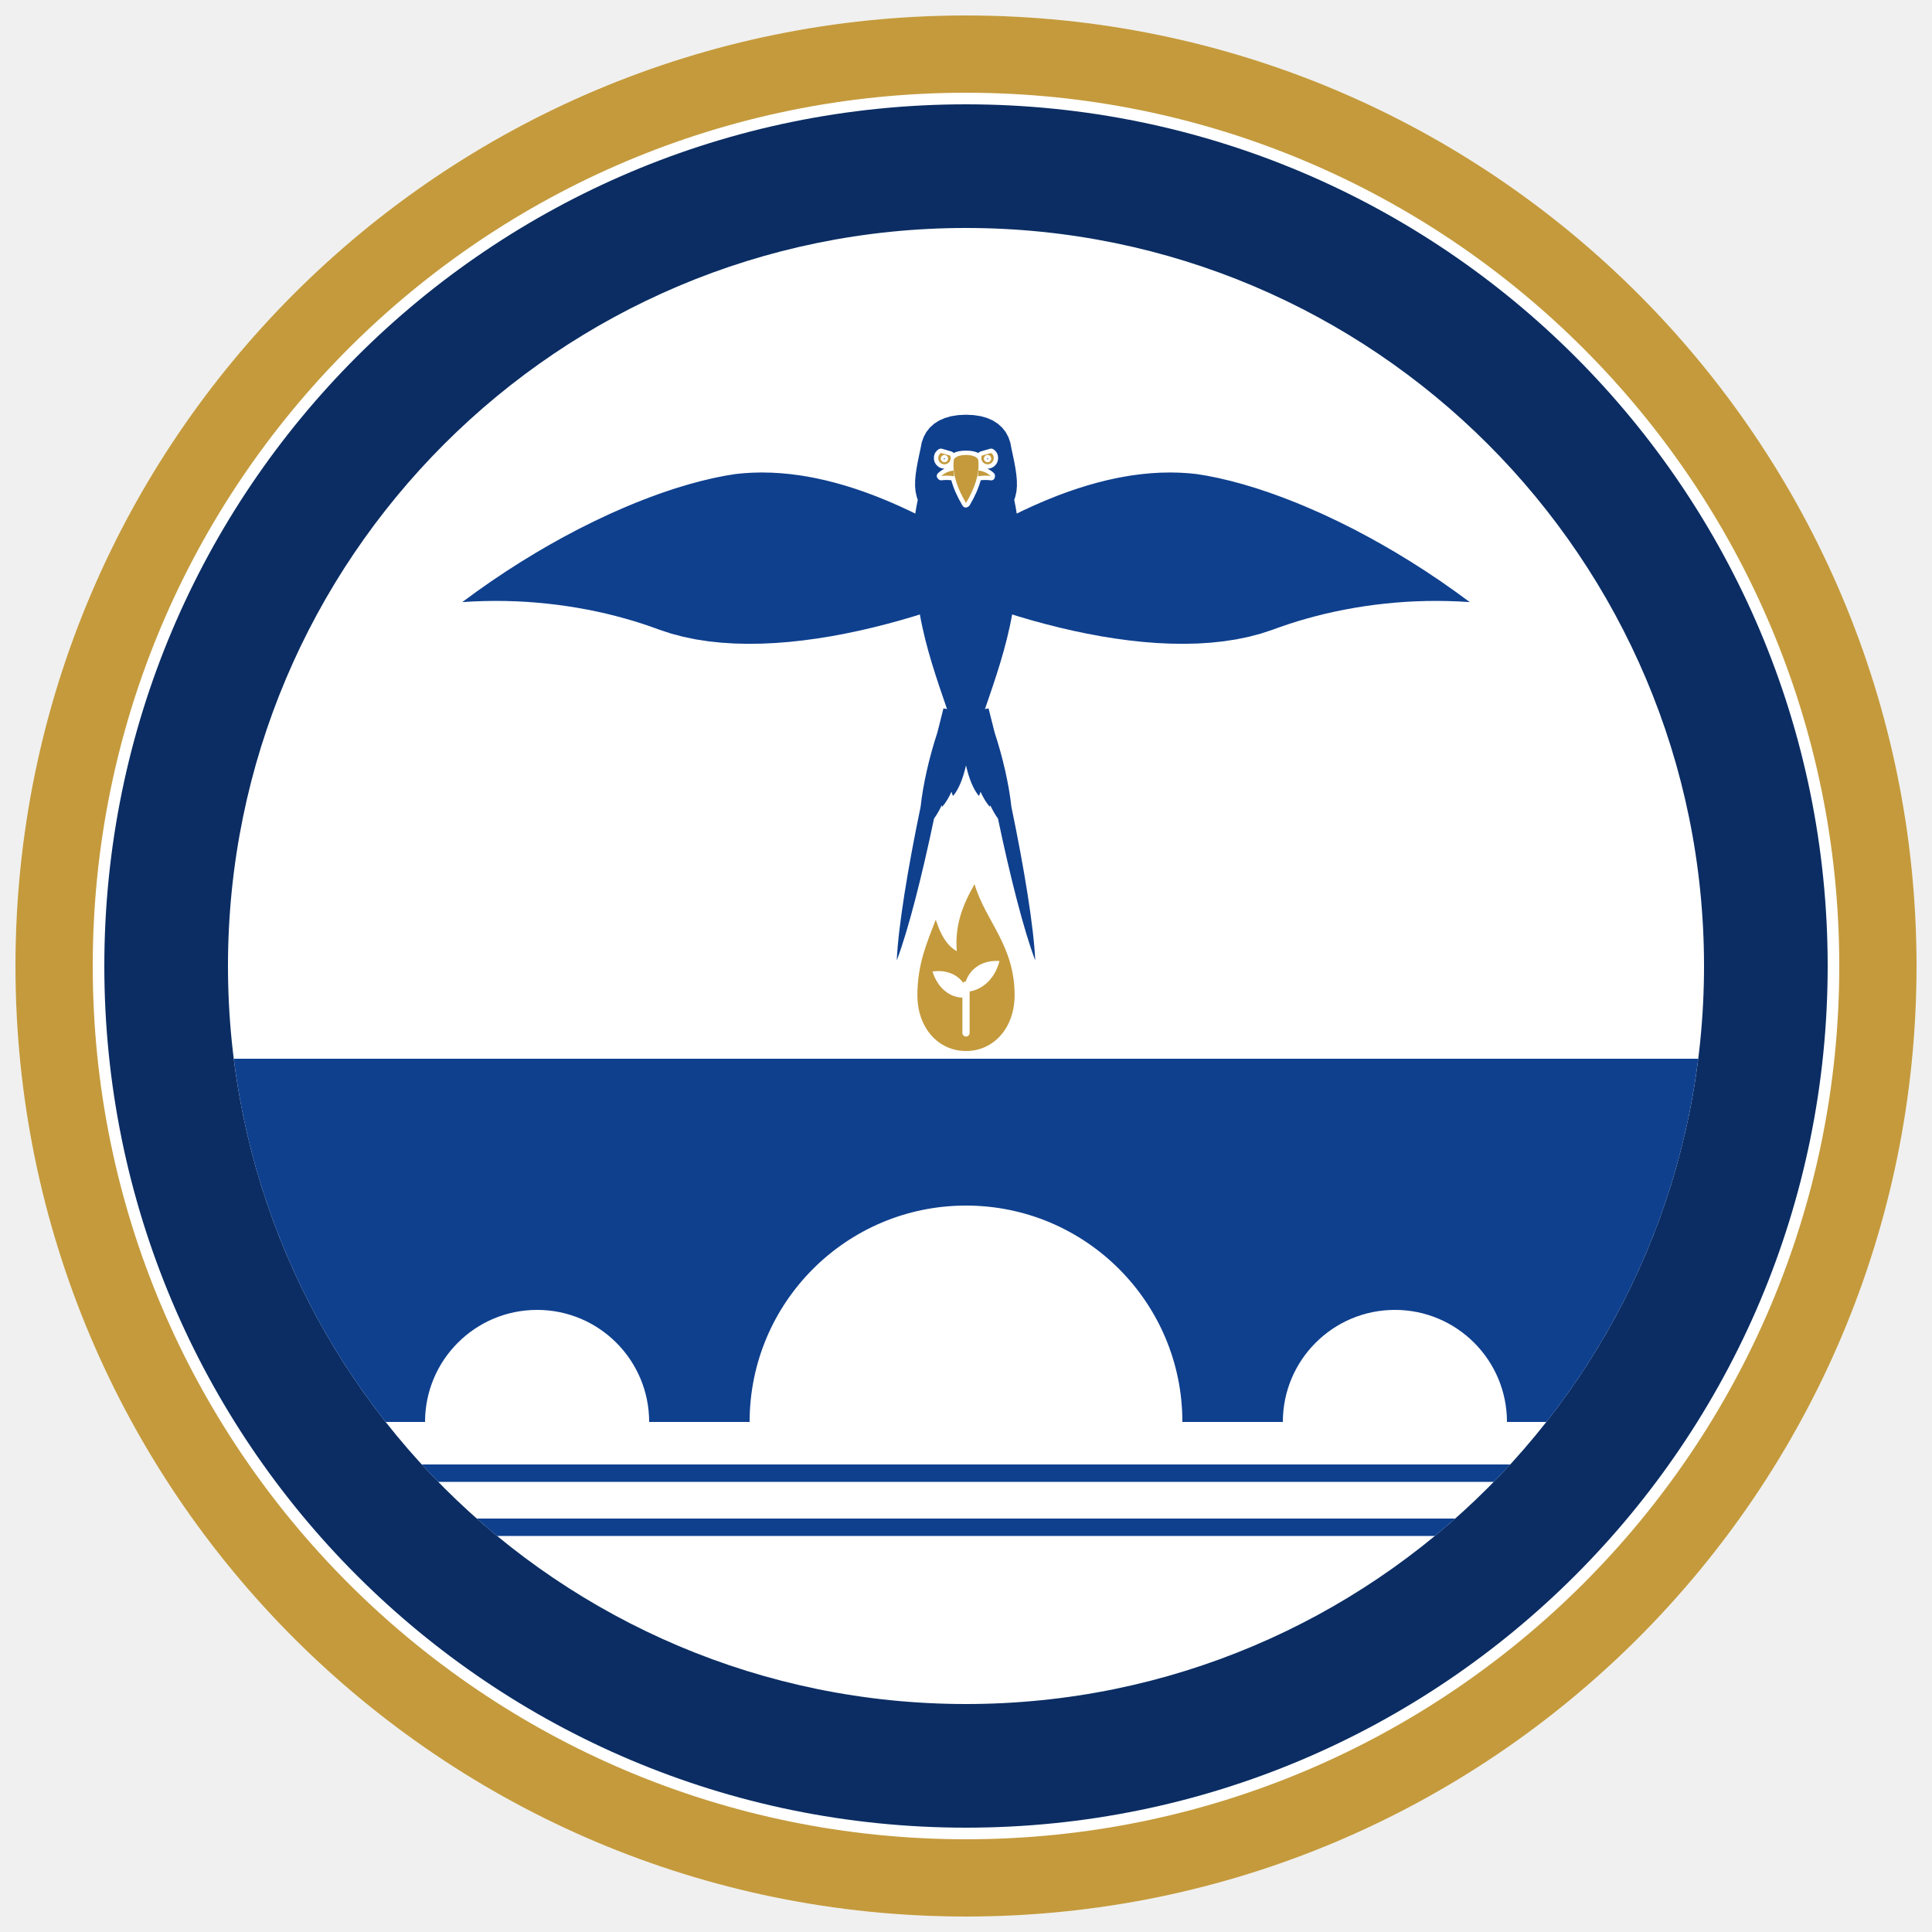
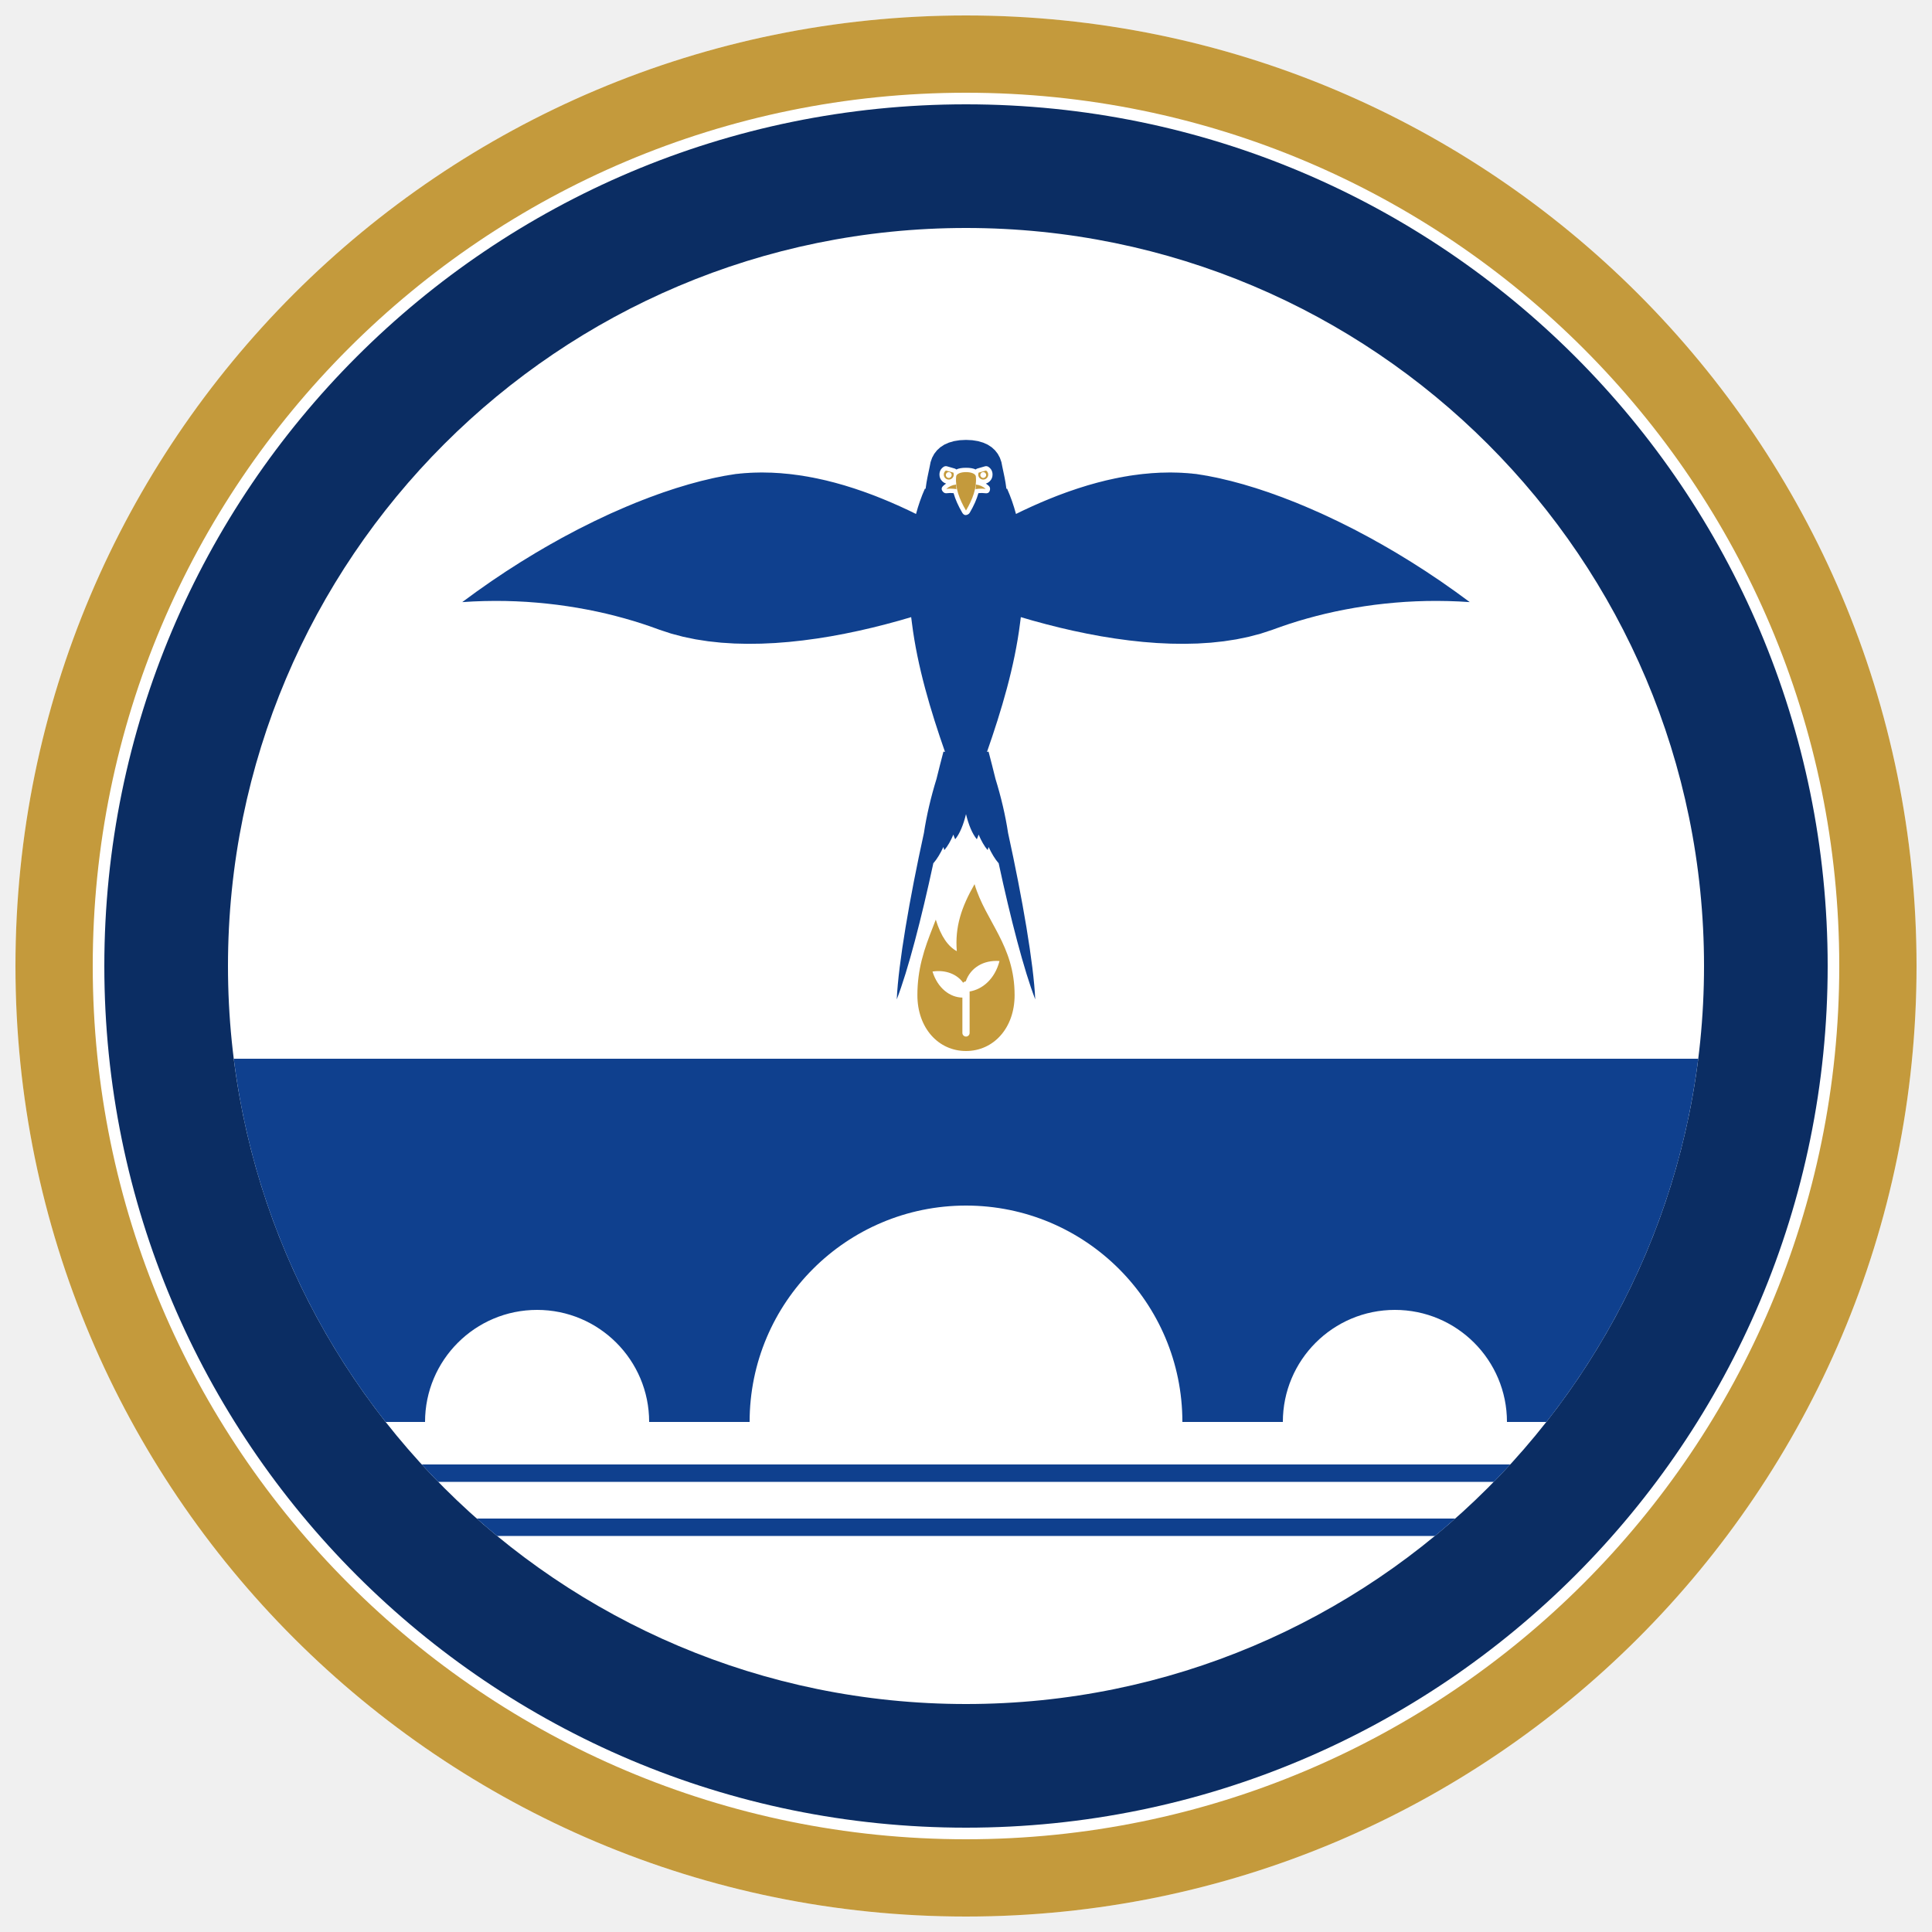
<svg xmlns="http://www.w3.org/2000/svg" viewBox="0 0 1000 1000" role="img" aria-label="קריית חינוך דרור · משלחת לגרמניה 2026">
  <path fill="#FFFFFF" d="M8 500C8 771.72 228.28 992 500 992C771.72 992 992 771.72 992 500C992 228.28 771.72 8 500 8C228.28 8 8 228.28 8 500Z" />
  <path fill="#0B2D63" d="M54 500C54 746.32 253.68 946 500 946C746.32 946 946 746.32 946 500C946 253.68 746.32 54 500 54C253.68 54 54 253.68 54 500ZM118 500C118 289.03 289.03 118 500 118C710.97 118 882 289.03 882 500C882 710.97 710.97 882 500 882C289.03 882 118 710.97 118 500Z" />
-   <path fill="#0F408E" d="M879.01 548H120.99C129.82 618.43 157.82 682.89 199.6 736H220C220 703.97 245.97 678 278 678C310.03 678 336 703.97 336 736H388C388 674.14 438.14 624 500 624C561.86 624 612 674.14 612 736H664C664 703.97 689.97 678 722 678C754.03 678 780 703.97 780 736H800.4C842.18 682.89 870.18 618.43 879.01 548ZM488.33 366.64C487.28 370.69 486.24 374.86 485.2 379.1C480.99 391.87 477.76 405.92 476.51 417.58C469.92 449.19 464.92 479.78 464.16 497.12C470.05 481.67 477.17 453.66 483.45 423.7C484.84 421.79 486.18 419.47 487.44 416.83C487.51 417.09 487.59 417.35 487.68 417.6C489.42 415.66 491.04 412.98 492.49 409.8C492.72 410.59 492.98 411.32 493.28 412C496.2 408.65 498.5 402.83 500 396.17C501.5 402.83 503.8 408.65 506.72 412C507.02 411.32 507.28 410.59 507.51 409.8C508.96 412.98 510.58 415.66 512.32 417.6C512.41 417.35 512.49 417.09 512.56 416.83C513.82 419.47 515.16 421.79 516.55 423.7C522.83 453.66 529.95 481.67 535.84 497.12C535.08 479.78 530.08 449.19 523.49 417.58C522.24 405.92 519.01 391.87 514.8 379.1C513.76 374.86 512.72 370.69 511.67 366.64L509.82 367.02C515.23 351.26 520.8 335.28 523.88 318.04L527.39 319.13L534.29 321.15L541.3 323.05L548.38 324.84L555.53 326.49L562.72 327.99L569.94 329.34L577.18 330.5L584.41 331.48L591.62 332.26L598.78 332.82L605.89 333.15L612.92 333.24L619.87 333.08L626.7 332.65L633.41 331.93L639.96 330.92L646.36 329.6L652.57 327.96L658.59 325.98L662.95 324.41L667.4 322.9L671.96 321.46L676.61 320.11L681.36 318.83L686.19 317.63L691.1 316.53L696.1 315.52L701.16 314.6L706.3 313.78L711.51 313.05L716.78 312.44L722.11 311.93L727.49 311.52L732.93 311.24L738.42 311.07L743.94 311.03L749.51 311.11L755.11 311.31L760.74 311.65L753.18 306.11L745.59 300.79L737.98 295.69L730.36 290.82L722.74 286.17L718.18 283.51V283.49L716.63 282.62L715.14 281.75L712.16 280.1L709.49 278.59L708.45 278.04L707.58 277.56L703.9 275.62L700.87 274.01L700.24 273.69L700.07 273.6L692.61 269.88L692.45 269.8L692.32 269.73L690.67 268.96L685.25 266.4L684.75 266.18L683.89 265.77L680.82 264.43L677.97 263.17L676.9 262.72L675.57 262.14L673.6 261.33L670.8 260.16L668.71 259.35L667.41 258.82L665.93 258.27L663.76 257.42L661.09 256.46L659.42 255.83L658.45 255.5L656.86 254.92L653.48 253.8L651.62 253.17L650.9 252.95L650.11 252.68L645.17 251.19L644.04 250.85L643.89 250.8L643.52 250.69L637.12 248.96L636.93 248.92L636.7 248.86L634.81 248.42L630.92 247.49L630.41 247.39L629.62 247.21L627.55 246.81L624.93 246.28L623.77 246.1L622.83 245.92L621.86 245.78L619.17 245.34L617.44 245.18L616.85 245.09L615.88 245.02L614.59 244.9L612.69 244.79L611.58 244.71L610.94 244.69L609.98 244.64L607.03 244.58L606.27 244.56L606.05 244.57L605.34 244.56L601.56 244.64L600.93 244.65L600.83 244.65L600.69 244.65L596.02 244.92L595.72 244.95L595.58 244.96L594.48 245.07L591.31 245.36L590.81 245.43L590.18 245.49L588.35 245.74L586.6 245.96L585.85 246.08L584.77 246.23L583.11 246.52L581.87 246.72L580.7 246.95L579.33 247.19L578.19 247.43L577.12 247.64L575.37 248.03L573.88 248.35L573.12 248.53L572.35 248.7L570.1 249.28L568.4 249.7L567.86 249.85L567.58 249.92L563.18 251.16L562.91 251.24L562.89 251.24L562.78 251.28L557.98 252.78L557.67 252.89L557.41 252.97L555.99 253.46L553.18 254.41L552.59 254.63L551.89 254.87L550.31 255.46L548.36 256.18L547.24 256.61L546.36 256.95L545.07 257.47L543.53 258.08L542.03 258.7L540.83 259.19L539.88 259.6L538.7 260.09L536.95 260.87L535.28 261.59L534.26 262.06L533.87 262.23L532.34 262.94L529.74 264.14L529.24 264.38L529.03 264.48L526.26 265.84C525.91 263.5 525.49 261.15 524.97 258.77L525.54 256.99L526.11 254.38L526.36 251.6L526.32 248.65L526.04 245.57L525.58 242.36L524.97 239.04L524.27 235.62L523.52 232.13L522.92 229.02L521.91 226.18L520.52 223.61L518.72 221.34L516.54 219.36L513.99 217.71L511.05 216.4L507.73 215.44L504.05 214.86L500 214.66L495.95 214.86L492.27 215.44L488.95 216.4L486.01 217.71L483.46 219.36L481.28 221.34L479.48 223.61L478.09 226.18L477.08 229.02L476.48 232.13L475.73 235.62L475.03 239.04L474.42 242.36L473.96 245.57L473.68 248.65L473.64 251.6L473.89 254.38L474.46 256.99L475.03 258.77C474.51 261.15 474.09 263.5 473.74 265.84L470.97 264.48L470.76 264.38L470.26 264.14L467.66 262.94L466.13 262.23L465.74 262.06L464.72 261.59L463.05 260.87L461.3 260.09L460.12 259.6L459.17 259.19L457.97 258.7L456.47 258.08L454.93 257.47L453.64 256.95L452.76 256.61L451.64 256.18L449.69 255.46L448.11 254.87L447.41 254.63L446.82 254.41L444.01 253.46L442.59 252.97L442.33 252.89L442.02 252.78L437.22 251.28L437.11 251.24L437.09 251.24L436.82 251.16L432.42 249.92L432.14 249.85L431.6 249.7L429.9 249.28L427.65 248.7L426.88 248.53L426.12 248.35L424.63 248.03L422.88 247.64L421.81 247.43L420.67 247.19L419.3 246.95L418.13 246.72L416.89 246.52L415.23 246.23L414.15 246.08L413.4 245.96L411.65 245.74L409.82 245.49L409.19 245.43L408.69 245.36L405.52 245.07L404.42 244.96L404.28 244.95L403.98 244.92L399.31 244.65L399.17 244.65L399.07 244.65L398.44 244.64L394.66 244.56L393.95 244.57L393.73 244.56L392.97 244.58L390.02 244.64L389.06 244.69L388.42 244.71L387.31 244.79L385.41 244.9L384.12 245.02L383.15 245.09L382.56 245.18L380.83 245.34L378.14 245.78L377.17 245.92L376.23 246.1L375.07 246.28L372.45 246.81L370.38 247.21L369.59 247.39L369.08 247.49L365.19 248.42L363.3 248.86L363.07 248.92L362.88 248.96L356.48 250.69L356.11 250.8L355.96 250.85L354.83 251.19L349.89 252.68L349.1 252.95L348.38 253.17L346.52 253.8L343.14 254.92L341.55 255.5L340.58 255.83L338.91 256.46L336.24 257.42L334.07 258.27L332.59 258.82L331.29 259.35L329.2 260.16L326.4 261.33L324.43 262.14L323.1 262.72L322.03 263.17L319.18 264.43L316.11 265.77L315.25 266.18L314.75 266.4L309.33 268.96L307.68 269.73L307.55 269.8L307.39 269.88L299.93 273.6L299.76 273.69L299.13 274.01L296.1 275.62L292.42 277.56L291.55 278.04L290.51 278.59L287.84 280.1L284.86 281.75L283.37 282.62L281.82 283.49V283.51L277.26 286.17L269.64 290.82L262.02 295.69L254.41 300.79L246.82 306.11L239.26 311.65L244.89 311.31L250.49 311.11L256.06 311.03L261.58 311.07L267.07 311.24L272.51 311.52L277.89 311.93L283.22 312.44L288.49 313.05L293.7 313.78L298.84 314.6L303.9 315.52L308.9 316.53L313.81 317.63L318.64 318.83L323.39 320.11L328.04 321.46L332.6 322.9L337.05 324.41L341.41 325.98L347.43 327.96L353.64 329.6L360.04 330.92L366.59 331.93L373.3 332.65L380.13 333.08L387.08 333.24L394.11 333.15L401.22 332.82L408.38 332.26L415.59 331.48L422.82 330.5L430.06 329.34L437.28 327.99L444.47 326.49L451.62 324.84L458.7 323.05L465.71 321.15L472.61 319.13L476.12 318.04C479.2 335.28 484.77 351.26 490.18 367.02ZM781.71 758H218.29C221.08 761.05 223.92 764.05 226.81 767H773.19C776.08 764.05 778.92 761.05 781.71 758ZM753.24 786H246.76C250.21 789.06 253.73 792.06 257.29 795H742.71C746.27 792.06 749.79 789.06 753.24 786ZM483.38 237.1Q483.38 234.24 485.73 232.61Q486.61 232 487.63 232.29L492.43 233.68Q493.2 233.9 493.63 234.51Q495.78 233.25 500 233.25Q504.22 233.25 506.37 234.51Q506.8 233.9 507.57 233.68L512.37 232.29Q513.39 232 514.27 232.61Q516.62 234.24 516.62 237.1Q516.62 239.36 515.02 240.97Q513.42 242.57 511.16 242.57L511.09 242.57Q512.8 243.39 514.27 244.71Q515.15 245.5 514.99 246.68Q514.84 247.79 514.21 248.27Q513.58 248.75 512.47 248.59Q510.27 248.29 507.61 248.58Q505.97 254.66 501.93 261.49Q501.64 261.99 501.14 262.28Q500.18 262.85 499.41 262.65Q498.64 262.46 498.07 261.49Q494.03 254.66 492.39 248.58Q489.73 248.29 487.53 248.59Q486.36 248.75 485.57 247.87Q484.82 247.04 484.86 246.25Q484.9 245.46 485.73 244.71Q487.2 243.39 488.91 242.57L488.84 242.57Q486.58 242.57 484.98 240.97Q483.38 239.36 483.38 237.1ZM511.51 237.37Q511.51 237.28 511.49 237.21L510.8 237.41Q510.82 237.73 511.16 237.73Q511.51 237.73 511.51 237.37ZM488.51 237.21Q488.49 237.28 488.49 237.37Q488.49 237.73 488.84 237.73Q489.18 237.73 489.2 237.41Z" />
-   <path fill="#C49A3C" d="M8 500C8 771.72 228.28 992 500 992C771.72 992 992 771.72 992 500C992 228.28 771.72 8 500 8C228.28 8 8 228.28 8 500ZM48 500C48 250.37 250.37 48 500 48C749.63 48 952 250.37 952 500C952 749.63 749.63 952 500 952C250.37 952 48 749.63 48 500ZM504.42 457.64C497.62 469.54 494.22 479.74 495.24 492.32C490.82 489.94 487.08 484.84 484.36 476C479.94 487.56 474.84 498.78 474.84 515.1C474.84 532.1 485.72 544 500 544C514.28 544 525.16 532.1 525.16 515.1C525.16 489.26 510.2 477.02 504.42 457.64ZM501.87 513.19V534.65C501.87 535.68 501.03 536.52 500 536.52C498.97 536.52 498.13 535.68 498.13 534.65V516.35C491.76 516.28 485.36 511.56 482.66 502.86C489.61 501.83 495.39 504.31 498.53 508.67C498.85 508.27 499.33 508 499.88 507.96C502.26 501.01 508.95 496.8 517.34 497.42C514.93 506.76 508.51 512.1 501.87 513.19ZM493.62 238.51C492.94 245.57 495.63 252.96 500 260.35C504.37 252.96 507.06 245.57 506.38 238.51C506.38 234.48 493.62 234.48 493.62 238.51ZM485.62 237.1C485.62 238.88 487.06 240.33 488.84 240.33C490.63 240.33 492.07 238.88 492.07 237.1C492.07 236.65 491.98 236.22 491.81 235.83L487.01 234.45C486.17 235.03 485.62 236 485.62 237.1ZM507.93 237.1C507.93 238.88 509.37 240.33 511.16 240.33C512.94 240.33 514.38 238.88 514.38 237.1C514.38 236 513.83 235.03 512.99 234.45L508.19 235.83C508.02 236.22 507.93 236.65 507.93 237.1ZM493.55 243.55Q489.92 243.96 487.23 246.37Q490.19 245.97 493.82 246.51ZM506.45 243.55 506.18 246.51Q509.81 245.97 512.77 246.37Q510.08 243.96 506.45 243.55ZM486.96 237.37C486.96 236.33 487.81 235.49 488.84 235.49C489.88 235.49 490.73 236.33 490.73 237.37C490.73 238.41 489.88 239.25 488.84 239.25C487.81 239.25 486.96 238.41 486.96 237.37ZM509.27 237.37C509.27 236.33 510.12 235.49 511.16 235.49C512.19 235.49 513.04 236.33 513.04 237.37C513.04 238.41 512.19 239.25 511.16 239.25C510.12 239.25 509.27 238.41 509.27 237.37Z" />
+   <path fill="#0F408E" d="M879.01 548H120.99C129.82 618.43 157.82 682.89 199.6 736H220C220 703.97 245.97 678 278 678C310.03 678 336 703.97 336 736H388C388 674.14 438.14 624 500 624C561.86 624 612 674.14 612 736H664C664 703.97 689.97 678 722 678C754.03 678 780 703.97 780 736H800.4C842.18 682.89 870.18 618.43 879.01 548ZM488.33 389.03C487.12 393.63 485.91 398.37 484.72 403.21C481.86 412.43 479.56 422.23 478.22 431.16C470.81 464.95 464.99 498.77 464.16 517.28C469.95 502.36 476.94 475.46 483.15 446.55C483.17 446.6 483.18 446.66 483.2 446.72C485.01 444.62 486.72 441.78 488.29 438.42C488.45 438.97 488.61 439.5 488.8 440C490.52 438.01 492.08 435.25 493.47 431.99C493.74 432.86 494.05 433.67 494.4 434.4C496.8 431.49 498.69 426.82 500 421.39C501.31 426.82 503.2 431.49 505.6 434.4C505.95 433.67 506.26 432.86 506.53 431.99C507.92 435.25 509.48 438.01 511.2 440C511.39 439.5 511.55 438.97 511.71 438.42C513.28 441.78 514.99 444.62 516.8 446.72Q516.83 446.63 516.85 446.55C523.06 475.46 530.05 502.36 535.84 517.28C535.01 498.77 529.19 464.95 521.78 431.16C520.44 422.23 518.14 412.43 515.28 403.21C514.09 398.37 512.88 393.63 511.67 389.03L510.86 389.2C518.32 367.83 525.16 345.12 528 322.4C528.14 321.41 528.26 320.41 528.38 319.42L534.29 321.15L541.3 323.05L548.38 324.84L555.53 326.49L562.72 327.99L569.94 329.34L577.18 330.5L584.41 331.48L591.62 332.26L598.78 332.82L605.89 333.15L612.92 333.24L619.87 333.08L626.7 332.65L633.41 331.93L639.96 330.92L646.36 329.6L652.57 327.96L658.59 325.98L662.95 324.41L667.4 322.9L671.96 321.46L676.61 320.11L681.36 318.83L686.19 317.63L691.1 316.53L696.1 315.52L701.16 314.6L706.3 313.78L711.51 313.05L716.78 312.44L722.11 311.93L727.49 311.52L732.93 311.24L738.42 311.07L743.94 311.03L749.51 311.11L755.11 311.31L760.74 311.65L753.18 306.11L745.59 300.79L737.98 295.69L730.36 290.82L722.74 286.17L718.18 283.51V283.49L716.63 282.62L715.14 281.75L712.16 280.1L709.49 278.59L708.45 278.04L707.58 277.56L703.9 275.62L700.87 274.01L700.24 273.69L700.07 273.6L692.61 269.88L692.45 269.8L692.32 269.73L690.67 268.96L685.25 266.4L684.75 266.18L683.89 265.77L680.82 264.43L677.97 263.17L676.9 262.72L675.57 262.14L673.6 261.33L670.8 260.16L668.71 259.35L667.41 258.82L665.93 258.27L663.76 257.42L661.09 256.46L659.42 255.83L658.45 255.5L656.86 254.92L653.48 253.8L651.62 253.17L650.9 252.95L650.11 252.68L645.17 251.19L644.04 250.85L643.89 250.8L643.52 250.69L637.12 248.96L636.93 248.92L636.7 248.86L634.81 248.42L630.92 247.49L630.41 247.39L629.62 247.21L627.55 246.81L624.93 246.28L623.77 246.1L622.83 245.92L621.86 245.78L619.17 245.34L617.44 245.18L616.85 245.09L615.88 245.02L614.59 244.9L612.69 244.79L611.58 244.71L610.94 244.69L609.98 244.64L607.03 244.58L606.27 244.56L606.05 244.57L605.34 244.56L601.56 244.64L600.93 244.65L600.83 244.65L600.69 244.65L596.02 244.92L595.72 244.95L595.58 244.96L594.48 245.07L591.31 245.36L590.81 245.43L590.18 245.49L588.35 245.74L586.6 245.96L585.85 246.08L584.77 246.23L583.11 246.52L581.87 246.72L580.7 246.95L579.33 247.19L578.19 247.43L577.12 247.64L575.37 248.03L573.88 248.35L573.12 248.53L572.35 248.7L570.1 249.28L568.4 249.7L567.86 249.85L567.58 249.92L563.18 251.16L562.91 251.24L562.89 251.24L562.78 251.28L557.98 252.78L557.67 252.89L557.41 252.97L555.99 253.46L553.18 254.41L552.59 254.63L551.89 254.87L550.31 255.46L548.36 256.18L547.24 256.61L546.36 256.95L545.07 257.47L543.53 258.08L542.03 258.7L540.83 259.19L539.88 259.6L538.7 260.09L536.95 260.87L535.28 261.59L534.26 262.06L533.87 262.23L532.34 262.94L529.74 264.14L529.24 264.38L529.03 264.48L525.87 266.03C524.66 261.51 523.14 257.14 521.28 252.96H520.88L520.83 252.42L520.46 249.85L519.98 247.2L519.41 244.47L518.82 241.67L518.33 239.19L517.53 236.91L516.41 234.86L514.98 233.04L513.24 231.46L511.19 230.13L508.84 229.09L506.19 228.32L503.24 227.85L500 227.69L496.76 227.85L493.81 228.32L491.16 229.09L488.81 230.13L486.76 231.46L485.02 233.04L483.59 234.86L482.47 236.91L481.67 239.19L481.18 241.67L480.59 244.47L480.02 247.2L479.54 249.85L479.17 252.42L479.12 252.96H478.72C476.86 257.14 475.34 261.51 474.13 266.03L470.97 264.48L470.76 264.38L470.26 264.14L467.66 262.94L466.13 262.23L465.74 262.06L464.72 261.59L463.05 260.87L461.3 260.09L460.12 259.6L459.17 259.19L457.97 258.7L456.47 258.08L454.93 257.47L453.64 256.95L452.76 256.61L451.64 256.18L449.69 255.46L448.11 254.87L447.41 254.63L446.82 254.41L444.01 253.46L442.59 252.97L442.33 252.89L442.02 252.78L437.22 251.28L437.11 251.24L437.09 251.24L436.82 251.16L432.42 249.92L432.14 249.85L431.6 249.7L429.9 249.28L427.65 248.7L426.88 248.53L426.12 248.35L424.63 248.03L422.88 247.64L421.81 247.43L420.67 247.19L419.3 246.95L418.13 246.72L416.89 246.52L415.23 246.23L414.15 246.08L413.4 245.96L411.65 245.74L409.82 245.49L409.19 245.43L408.69 245.36L405.52 245.07L404.42 244.96L404.28 244.95L403.98 244.92L399.31 244.65L399.17 244.65L399.07 244.65L398.44 244.64L394.66 244.56L393.95 244.57L393.73 244.56L392.97 244.58L390.02 244.64L389.06 244.69L388.42 244.71L387.31 244.79L385.41 244.9L384.12 245.02L383.15 245.09L382.56 245.18L380.83 245.34L378.14 245.78L377.17 245.92L376.23 246.1L375.07 246.28L372.45 246.81L370.38 247.21L369.59 247.39L369.08 247.49L365.19 248.42L363.3 248.86L363.07 248.92L362.88 248.96L356.48 250.69L356.11 250.8L355.96 250.85L354.83 251.19L349.89 252.68L349.1 252.95L348.38 253.17L346.52 253.8L343.14 254.92L341.55 255.5L340.58 255.83L338.91 256.46L336.24 257.42L334.07 258.27L332.59 258.82L331.29 259.35L329.2 260.16L326.4 261.33L324.43 262.14L323.1 262.72L322.03 263.17L319.18 264.43L316.11 265.77L315.25 266.18L314.75 266.4L309.33 268.96L307.68 269.73L307.55 269.8L307.39 269.88L299.93 273.6L299.76 273.69L299.13 274.01L296.1 275.62L292.42 277.56L291.55 278.04L290.51 278.59L287.84 280.1L284.86 281.75L283.37 282.62L281.82 283.49V283.51L277.26 286.17L269.64 290.82L262.02 295.69L254.41 300.79L246.82 306.11L239.26 311.65L244.89 311.31L250.49 311.11L256.06 311.03L261.58 311.07L267.07 311.24L272.51 311.52L277.89 311.93L283.22 312.44L288.49 313.05L293.7 313.78L298.84 314.6L303.9 315.52L308.9 316.53L313.81 317.63L318.64 318.83L323.39 320.11L328.04 321.46L332.6 322.9L337.05 324.41L341.41 325.98L347.43 327.96L353.64 329.6L360.04 330.92L366.59 331.93L373.3 332.65L380.13 333.08L387.08 333.24L394.11 333.15L401.22 332.82L408.38 332.26L415.59 331.48L422.82 330.5L430.06 329.34L437.28 327.99L444.47 326.49L451.62 324.84L458.7 323.05L465.71 321.15L471.62 319.42C471.74 320.41 471.86 321.41 472 322.4C474.84 345.12 481.68 367.83 489.14 389.2ZM781.71 758H218.29C221.08 761.05 223.92 764.05 226.81 767H773.19C776.08 764.05 778.92 761.05 781.71 758ZM753.24 786H246.76C250.21 789.06 253.73 792.06 257.29 795H742.71C746.27 792.06 749.79 789.06 753.24 786ZM486.26 245.65Q486.26 243.14 488.32 241.69Q489.2 241.08 490.23 241.38L494.07 242.49Q494.62 242.64 494.99 243Q496.8 242.12 500 242.12Q503.2 242.12 505.01 243Q505.38 242.64 505.93 242.49L509.77 241.38Q510.8 241.08 511.68 241.69Q513.74 243.14 513.74 245.65Q513.74 247.64 512.34 249.05Q511.42 249.97 510.27 250.3Q511.02 250.78 511.71 251.41Q512.6 252.2 512.43 253.38Q512.13 255.6 509.91 255.29Q508.33 255.07 506.43 255.25Q505.09 260.04 501.93 265.39Q501.64 265.89 501.14 266.18Q500.18 266.75 499.41 266.55Q498.64 266.35 498.07 265.39Q494.91 260.04 493.57 255.25Q491.67 255.07 490.09 255.29Q488.92 255.45 488.12 254.57Q487.37 253.74 487.41 252.95Q487.45 252.16 488.29 251.41Q488.98 250.78 489.73 250.3Q488.58 249.97 487.66 249.05Q486.26 247.64 486.26 245.65Z" />
+   <path fill="#C49A3C" d="M8 500C8 771.72 228.28 992 500 992C771.72 992 992 771.72 992 500C992 228.28 771.72 8 500 8C228.28 8 8 228.28 8 500ZM48 500C48 250.37 250.37 48 500 48C749.63 48 952 250.37 952 500C952 749.63 749.63 952 500 952C250.37 952 48 749.63 48 500ZM504.42 457.64C497.62 469.54 494.22 479.74 495.24 492.32C490.82 489.94 487.08 484.84 484.36 476C482.33 481.32 480.15 486.56 478.39 492.26Q477.71 494.76 477.04 497.12C475.71 502.5 474.84 508.37 474.84 515.1C474.84 532.1 485.72 544 500 544C514.28 544 525.16 532.1 525.16 515.1C525.16 489.26 510.2 477.02 504.42 457.64ZM501.87 513.19V534.65C501.87 535.68 501.03 536.52 500 536.52C498.97 536.52 498.13 535.68 498.13 534.65V516.35C491.76 516.28 485.36 511.56 482.66 502.86C489.61 501.83 495.39 504.31 498.53 508.67C498.85 508.27 499.33 508 499.88 507.96C502.26 501.01 508.95 496.8 517.34 497.42C514.93 506.76 508.51 512.1 501.87 513.19ZM494.89 246.78C494.36 252.42 496.51 258.34 500 264.25C503.49 258.34 505.64 252.42 505.11 246.78C505.11 243.55 494.89 243.55 494.89 246.78ZM506.34 245.65C506.34 247.07 507.5 248.23 508.92 248.23C510.35 248.23 511.5 247.07 511.5 245.65C511.5 244.77 511.07 243.99 510.4 243.53L506.55 244.63C506.42 244.95 506.34 245.29 506.34 245.65ZM488.5 245.65C488.5 247.07 489.65 248.23 491.08 248.23C492.5 248.23 493.66 247.07 493.66 245.65C493.66 245.29 493.58 244.95 493.45 244.63L489.6 243.53C488.93 243.99 488.5 244.77 488.5 245.65ZM494.84 250.81Q491.94 251.13 489.79 253.07Q492.15 252.74 495.05 253.18ZM505.16 250.81 504.95 253.18Q507.85 252.74 510.21 253.07Q508.06 251.13 505.16 250.81ZM507.42 245.86C507.42 245.03 508.09 244.36 508.92 244.36C509.76 244.36 510.43 245.03 510.43 245.86C510.43 246.7 509.76 247.37 508.92 247.37C508.09 247.37 507.42 246.7 507.42 245.86ZM489.57 245.86C489.57 245.03 490.24 244.36 491.08 244.36C491.91 244.36 492.58 245.03 492.58 245.86C492.58 246.7 491.91 247.37 491.08 247.37C490.24 247.37 489.57 246.7 489.57 245.86Z" />
</svg>
